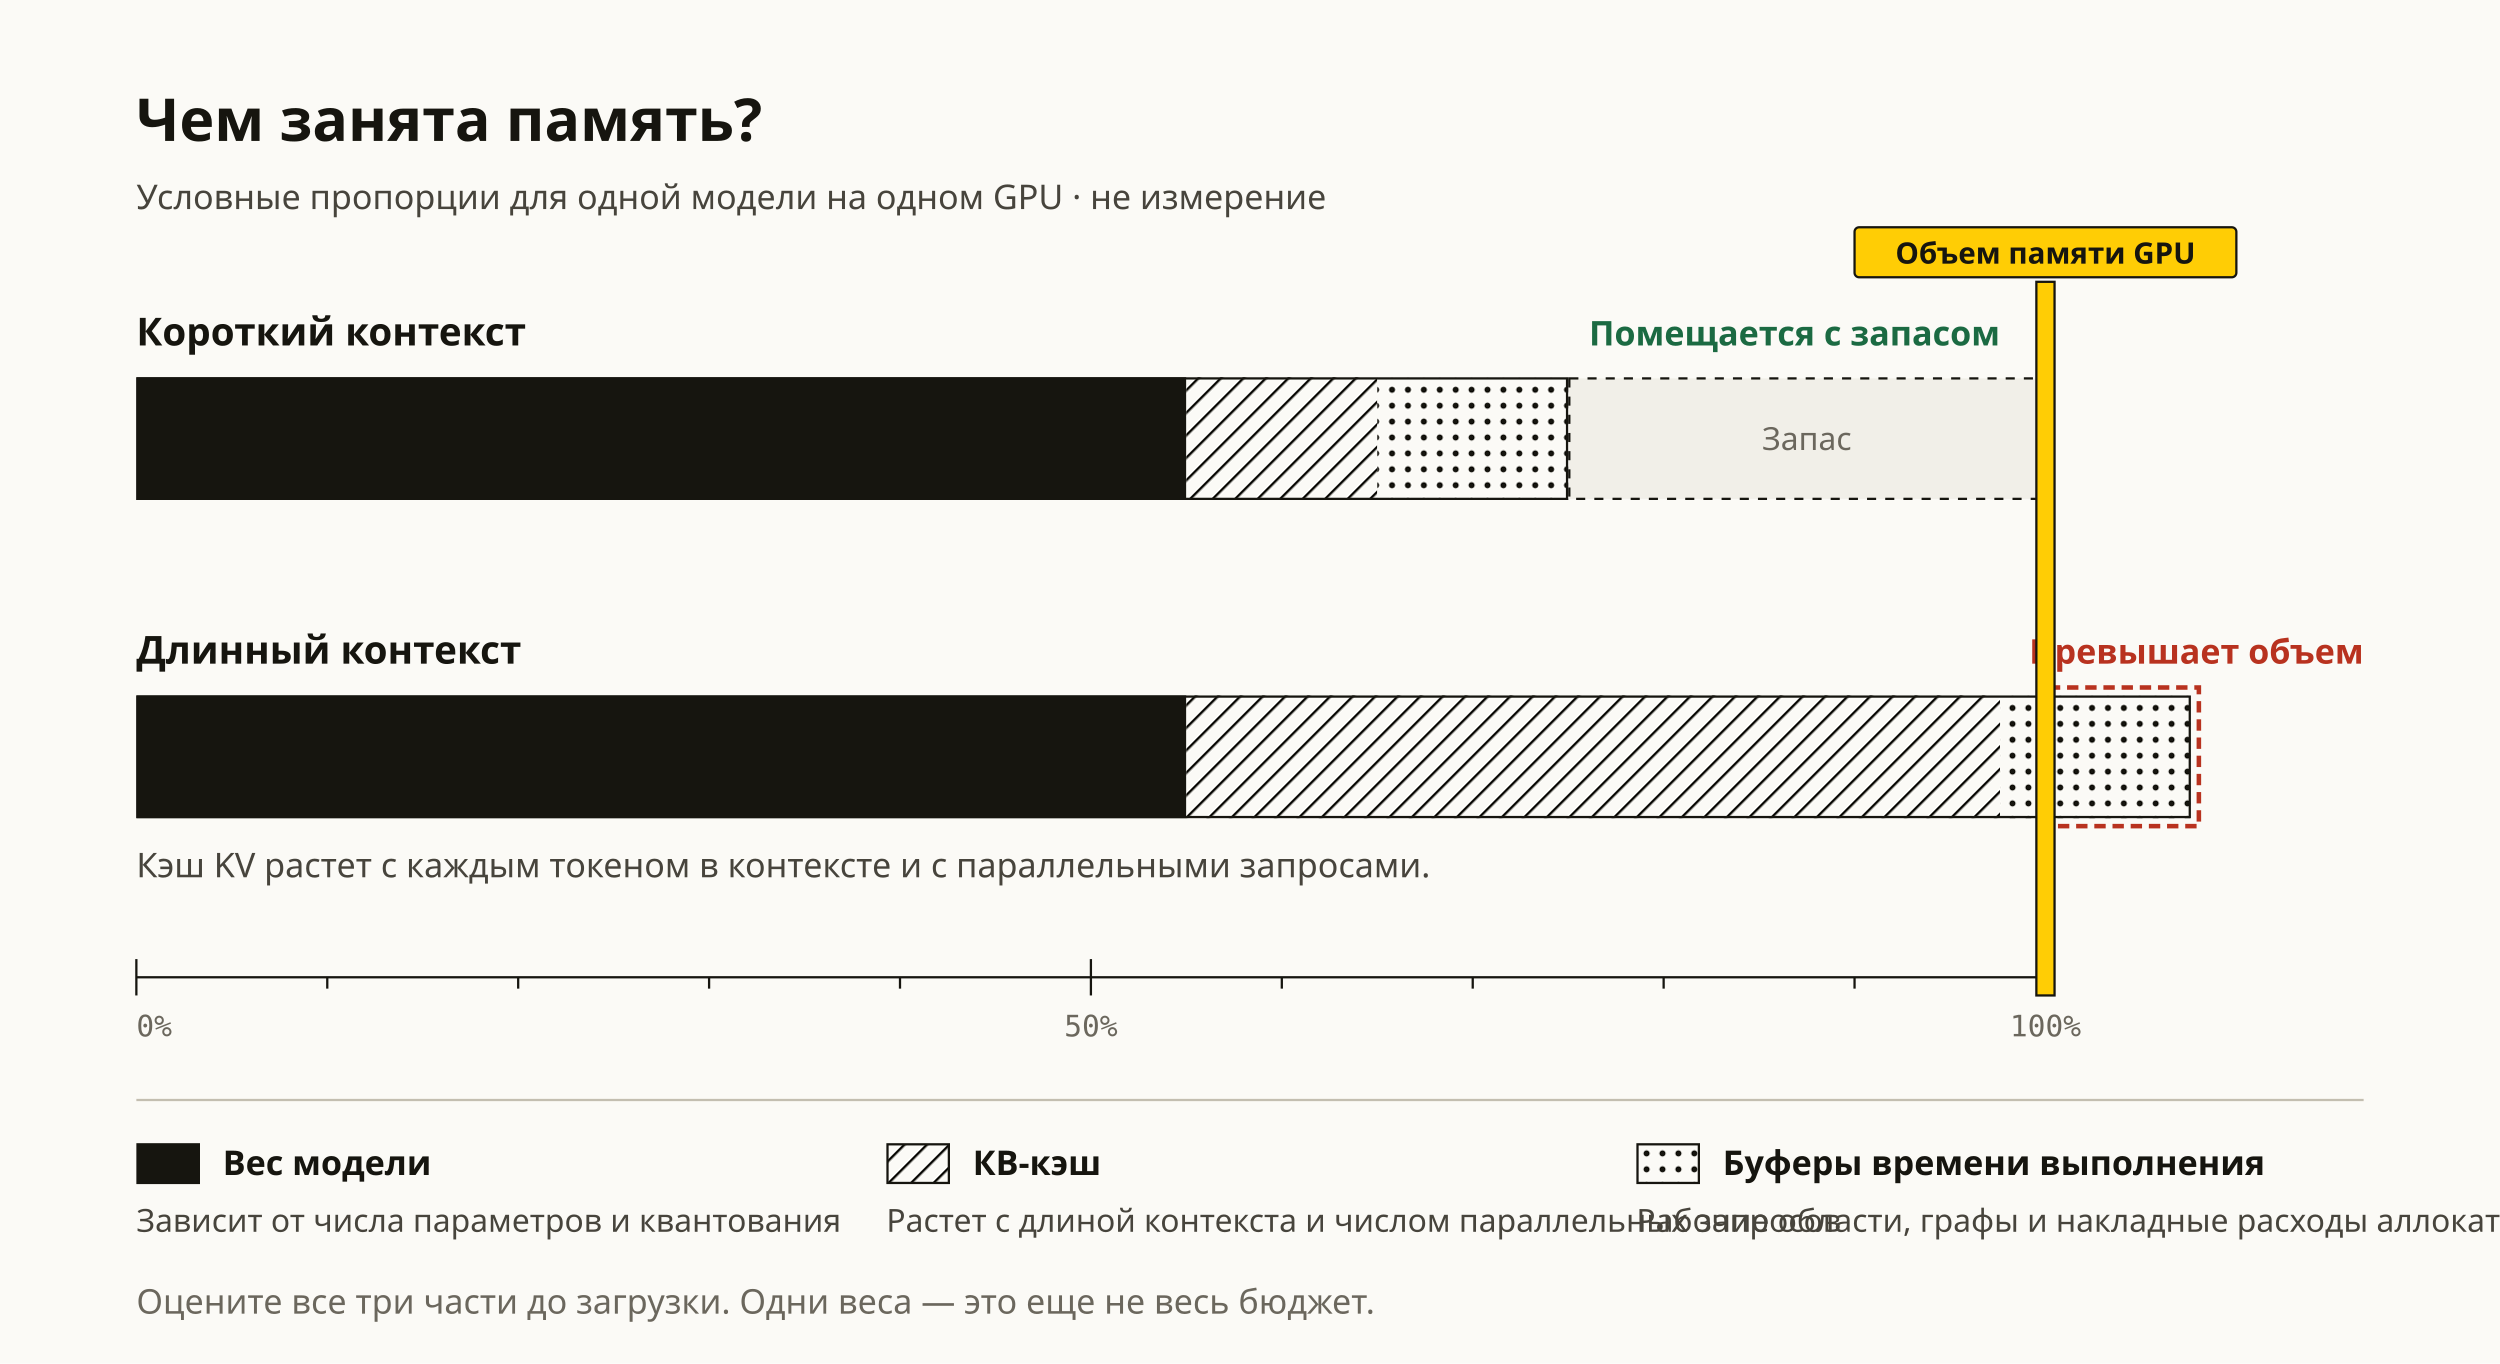
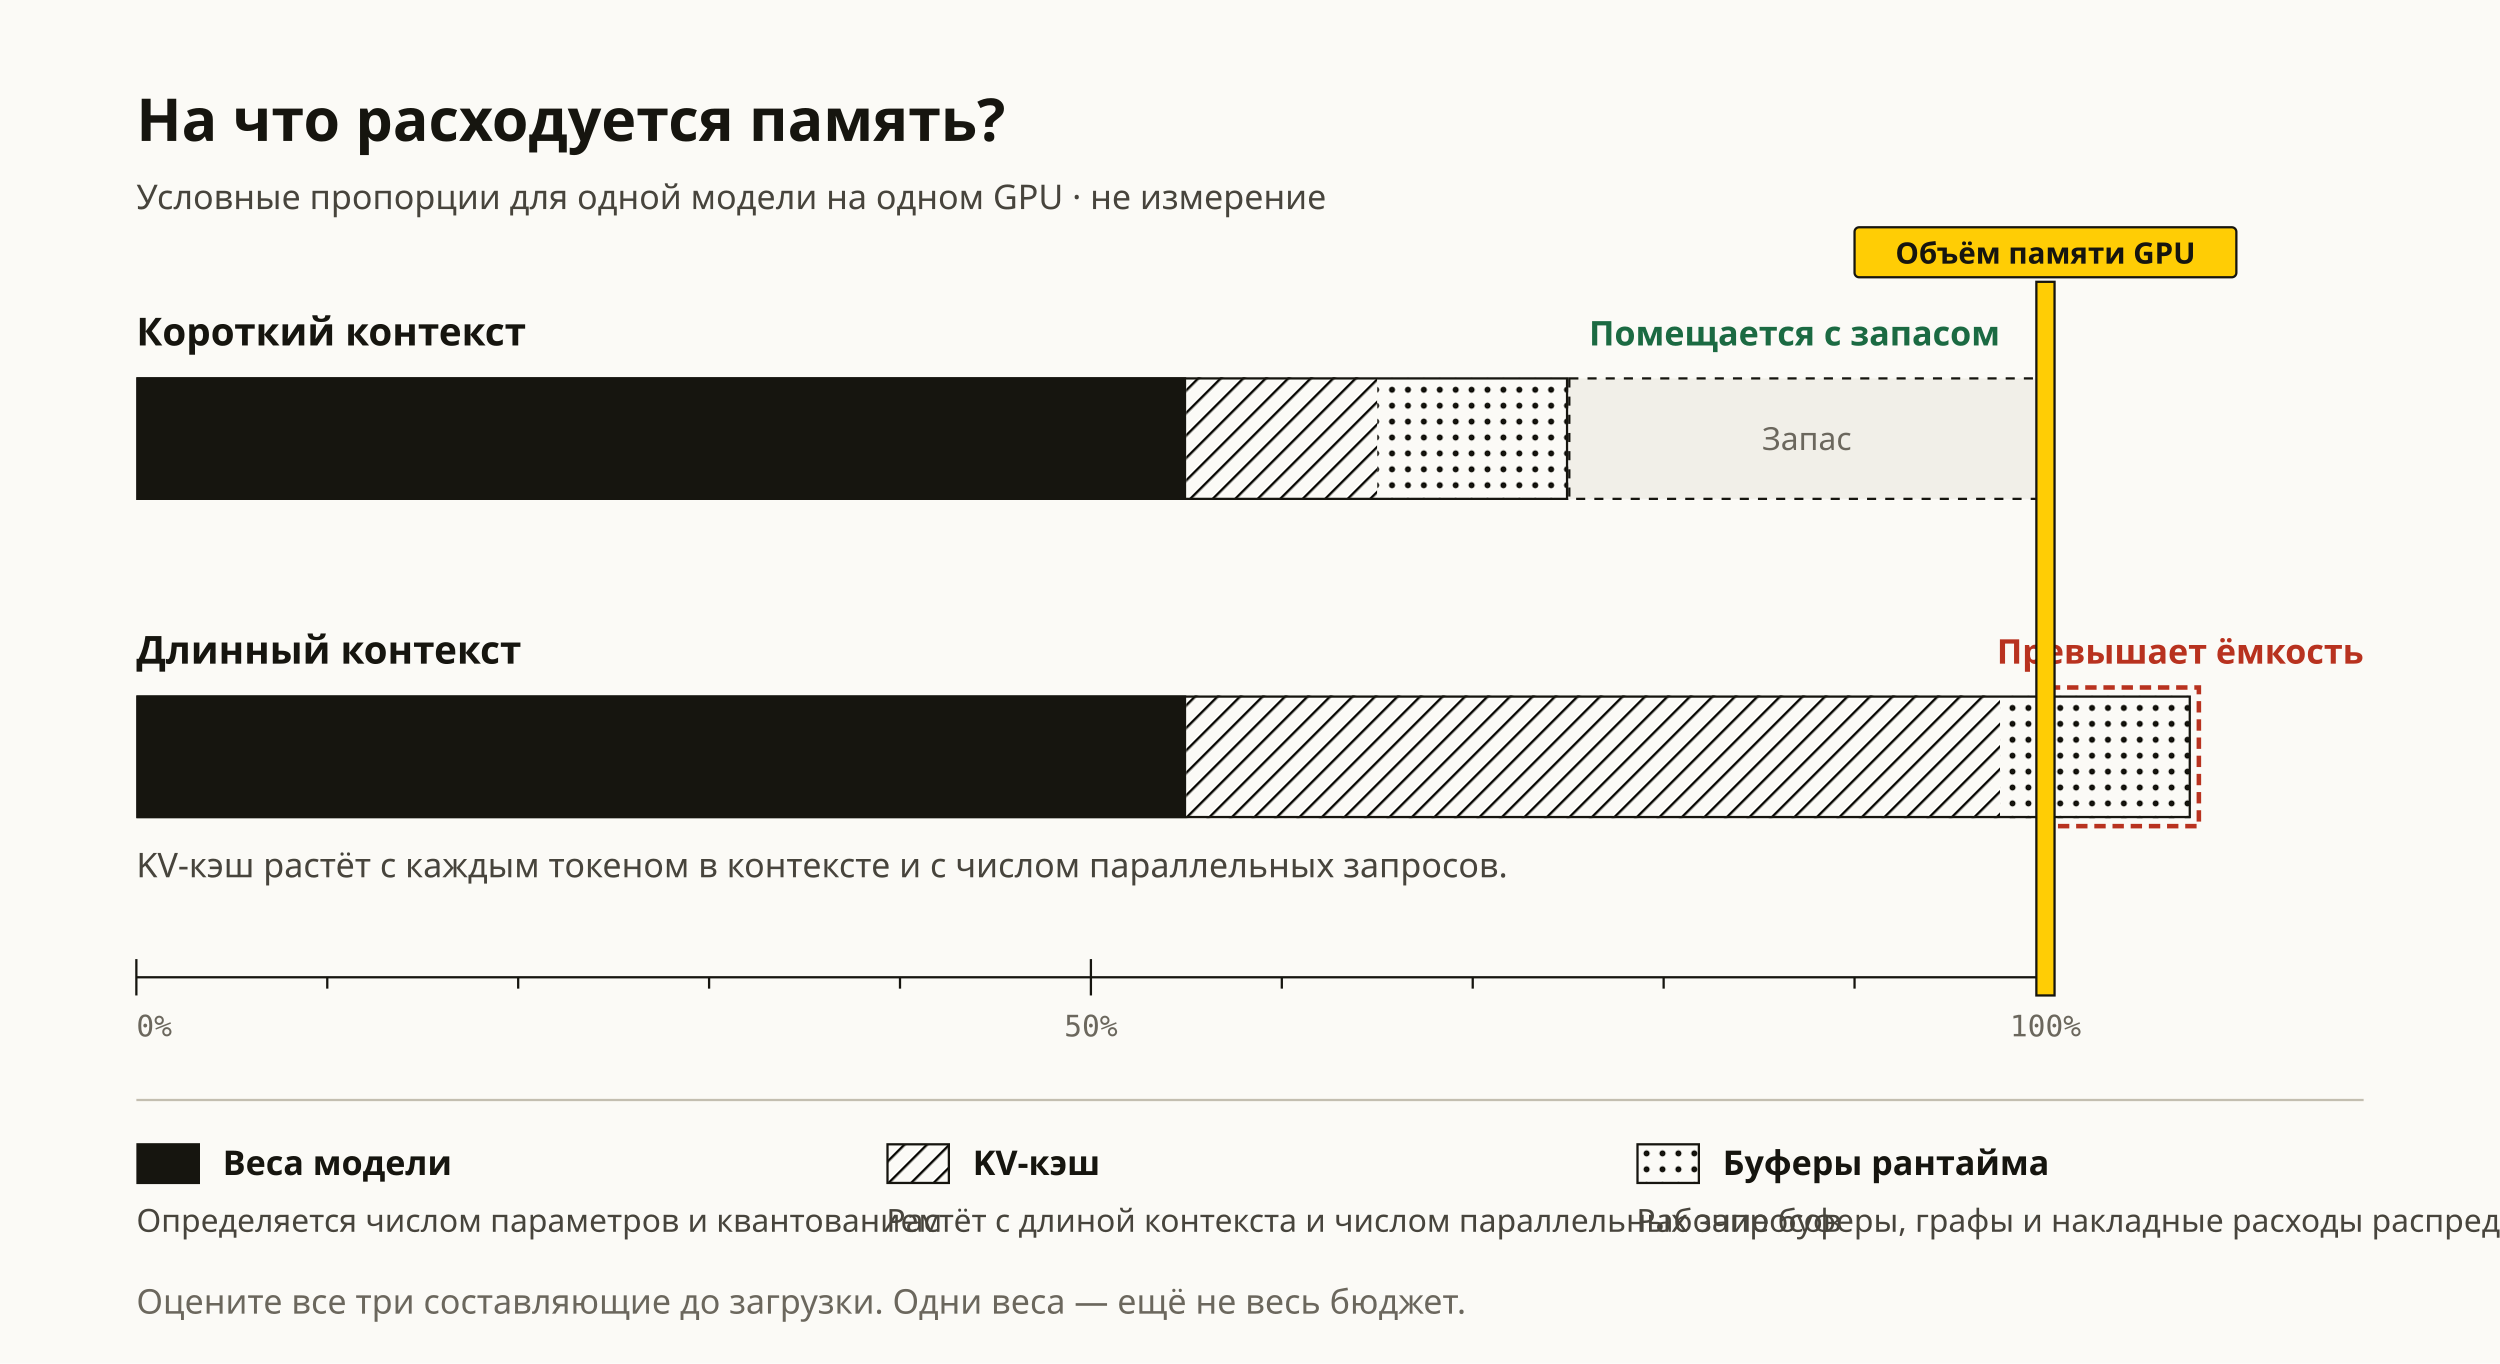
<svg xmlns="http://www.w3.org/2000/svg" width="1100" height="600" viewBox="0 0 1100 600" role="img" aria-labelledby="title desc">
  <style>
.bg{fill:#fbfaf6}.ink,.t1{fill:#16150f}.t2{fill:#47443c}.t3{fill:#6b675d}.ln{fill:none;stroke:#16150f}.rl{fill:none;stroke:#c3beb0}
.free{fill:#f1efe8;stroke:#16150f}.tape{fill:#ffcd05;stroke:#16150f}.ontape{fill:#16150f}.over{fill:#b8321f}.overln{fill:none;stroke:#b8321f}.ok{fill:#1b6a42}
@media (prefers-color-scheme:dark){.bg{fill:#1a1a16}.ink,.t1{fill:#eeece4}.t2{fill:#bdb9ad}.t3{fill:#959186}.ln{stroke:#eeece4}.rl{stroke:#45433b}
.free{fill:#12120f;stroke:#eeece4}.tape{stroke:#12120f}.over{fill:#ff7a62}.overln{stroke:#ff7a62}.ok{fill:#6fd39a}}
text{font-family:'Schibsted Grotesk Variable','Schibsted Grotesk',system-ui,-apple-system,'Segoe UI','Noto Sans',sans-serif}
.mono{font-family:ui-monospace,'SFMono-Regular',Menlo,Consolas,monospace}
</style>
  <defs>
    <pattern id="hatch" width="7" height="7" patternUnits="userSpaceOnUse" patternTransform="rotate(45)">
      <rect width="7" height="7" class="bg" />
      <path d="M0 0V7" class="ln" stroke-width="2.2" />
    </pattern>
    <pattern id="dots" width="7" height="7" patternUnits="userSpaceOnUse">
      <rect width="7" height="7" class="bg" />
      <circle cx="3.5" cy="3.5" r="1.35" class="ink" />
    </pattern>
  </defs>
  <rect width="1100" height="600" class="bg" />
-   <text x="60" y="62" font-size="26" font-weight="700" class="t1" data-fit="980" data-rtl-x="1040">Чем занята память?</text>
+   <text x="60" y="62" font-size="26" font-weight="700" class="t1" data-fit="980" data-rtl-x="1040">На что расходуется память?</text>
  <text x="60" y="92" font-size="15" class="t2" data-fit="760" data-rtl-x="1040">Условные пропорции для одной модели на одном GPU · не измерение</text>
  <text x="60" y="152" font-size="17" font-weight="650" class="t1" data-fit="360" data-rtl-x="420">Короткий контекст</text>
  <text x="880" y="152" font-size="15" font-weight="650" text-anchor="end" class="ok" data-fit="300">Помещается с запасом</text>
  <rect x="60" y="166" width="462" height="54" class="ink" />
  <rect x="522" y="166" width="84" height="54" fill="url(#hatch)" />
  <rect x="606" y="166" width="84" height="54" fill="url(#dots)" />
  <rect x="60.5" y="166.5" width="629" height="53" class="ln" />
  <rect x="690.5" y="166.5" width="209" height="53" class="free" stroke-dasharray="4 4" />
  <text x="795" y="198" font-size="14" text-anchor="middle" class="t3" data-fit="190">Запас</text>
  <text x="60" y="292" font-size="17" font-weight="650" class="t1" data-fit="360" data-rtl-x="420">Длинный контекст</text>
-   <text x="1040" y="292" font-size="15" font-weight="650" text-anchor="end" class="over" data-fit="300">Превышает объем</text>
+   <text x="1040" y="292" font-size="15" font-weight="650" text-anchor="end" class="over" data-fit="300">Превышает ёмкость</text>
  <rect x="60" y="306" width="462" height="54" class="ink" />
  <rect x="522" y="306" width="358" height="54" fill="url(#hatch)" />
  <rect x="880" y="306" width="84" height="54" fill="url(#dots)" />
  <rect x="60.5" y="306.5" width="903" height="53" class="ln" />
  <rect x="901.5" y="302.5" width="66" height="61" class="overln" stroke-width="2" stroke-dasharray="5 3" />
-   <text x="60" y="386" font-size="15" class="t2" data-fit="820" data-rtl-x="880">Кэш KV растет с каждым токеном в контексте и с параллельными запросами.</text>
+   <text x="60" y="386" font-size="15" class="t2" data-fit="820" data-rtl-x="880">KV-кэш растёт с каждым токеном в контексте и с числом параллельных запросов.</text>
  <path d="M60 430H900M60 422V438M144 430V435M228 430V435M312 430V435M396 430V435M480 422V438M564 430V435M648 430V435M732 430V435M816 430V435" class="ln" />
  <text x="60" y="456" font-size="13" class="t3 mono">0%</text>
  <text x="480" y="456" font-size="13" text-anchor="middle" class="t3 mono">50%</text>
  <text x="900" y="456" font-size="13" text-anchor="middle" class="t3 mono">100%</text>
  <rect x="896" y="124" width="8" height="314" class="tape" />
  <rect x="816" y="100" width="168" height="22" rx="2" class="tape" />
-   <text x="900" y="116" font-size="13" font-weight="700" text-anchor="middle" class="ontape" data-fit="156">Объем памяти GPU</text>
+   <text x="900" y="116" font-size="13" font-weight="700" text-anchor="middle" class="ontape" data-fit="156">Объём памяти GPU</text>
  <path d="M60 484H1040" class="rl" />
  <rect x="60.5" y="503.5" width="27" height="17" class="ink" />
  <rect x="60.5" y="503.5" width="27" height="17" class="ln" />
-   <text x="98" y="517" font-size="15" font-weight="650" class="t1" data-fit="270" data-rtl-x="368">Вес модели</text>
-   <text x="60" y="542" font-size="14" class="t2" data-fit="315" data-rtl-x="368">Зависит от числа параметров и квантования</text>
+   <text x="98" y="517" font-size="15" font-weight="650" class="t1" data-fit="270" data-rtl-x="368">Веса модели</text>
+   <text x="60" y="542" font-size="14" class="t2" data-fit="315" data-rtl-x="368" textLength="315" lengthAdjust="spacingAndGlyphs">Определяется числом параметров и квантованием</text>
  <rect x="390.5" y="503.5" width="27" height="17" fill="url(#hatch)" />
  <rect x="390.5" y="503.5" width="27" height="17" class="ln" />
-   <text x="428" y="517" font-size="15" font-weight="650" class="t1" data-fit="270" data-rtl-x="698">КВ-кэш</text>
-   <text x="390" y="542" font-size="14" class="t2" data-fit="315" data-rtl-x="698" textLength="315" lengthAdjust="spacingAndGlyphs">Растет с длиной контекста и числом параллельных запросов</text>
+   <text x="428" y="517" font-size="15" font-weight="650" class="t1" data-fit="270" data-rtl-x="698">KV-кэш</text>
+   <text x="390" y="542" font-size="14" class="t2" data-fit="315" data-rtl-x="698" textLength="315" lengthAdjust="spacingAndGlyphs">Растёт с длиной контекста и числом параллельных запросов</text>
  <rect x="720.5" y="503.5" width="27" height="17" fill="url(#dots)" />
  <rect x="720.5" y="503.5" width="27" height="17" class="ln" />
-   <text x="758" y="517" font-size="15" font-weight="650" class="t1" data-fit="270" data-rtl-x="1040">Буферы времени выполнения</text>
-   <text x="720" y="542" font-size="14" class="t2" data-fit="320" data-rtl-x="1040" textLength="320" lengthAdjust="spacingAndGlyphs">Рабочие области, графы и накладные расходы аллокатора</text>
-   <text x="60" y="578" font-size="15" class="t3" data-fit="980" data-rtl-x="1040">Оцените все три части до загрузки. Одни веса — это еще не весь бюджет.</text>
+   <text x="758" y="517" font-size="15" font-weight="650" class="t1" data-fit="270" data-rtl-x="1040">Буферы рантайма</text>
+   <text x="720" y="542" font-size="14" class="t2" data-fit="320" data-rtl-x="1040" textLength="320" lengthAdjust="spacingAndGlyphs">Рабочие буферы, графы и накладные расходы распределителя памяти</text>
+   <text x="60" y="578" font-size="15" class="t3" data-fit="980" data-rtl-x="1040">Оцените все три составляющие до загрузки. Одни веса — ещё не весь бюджет.</text>
</svg>
